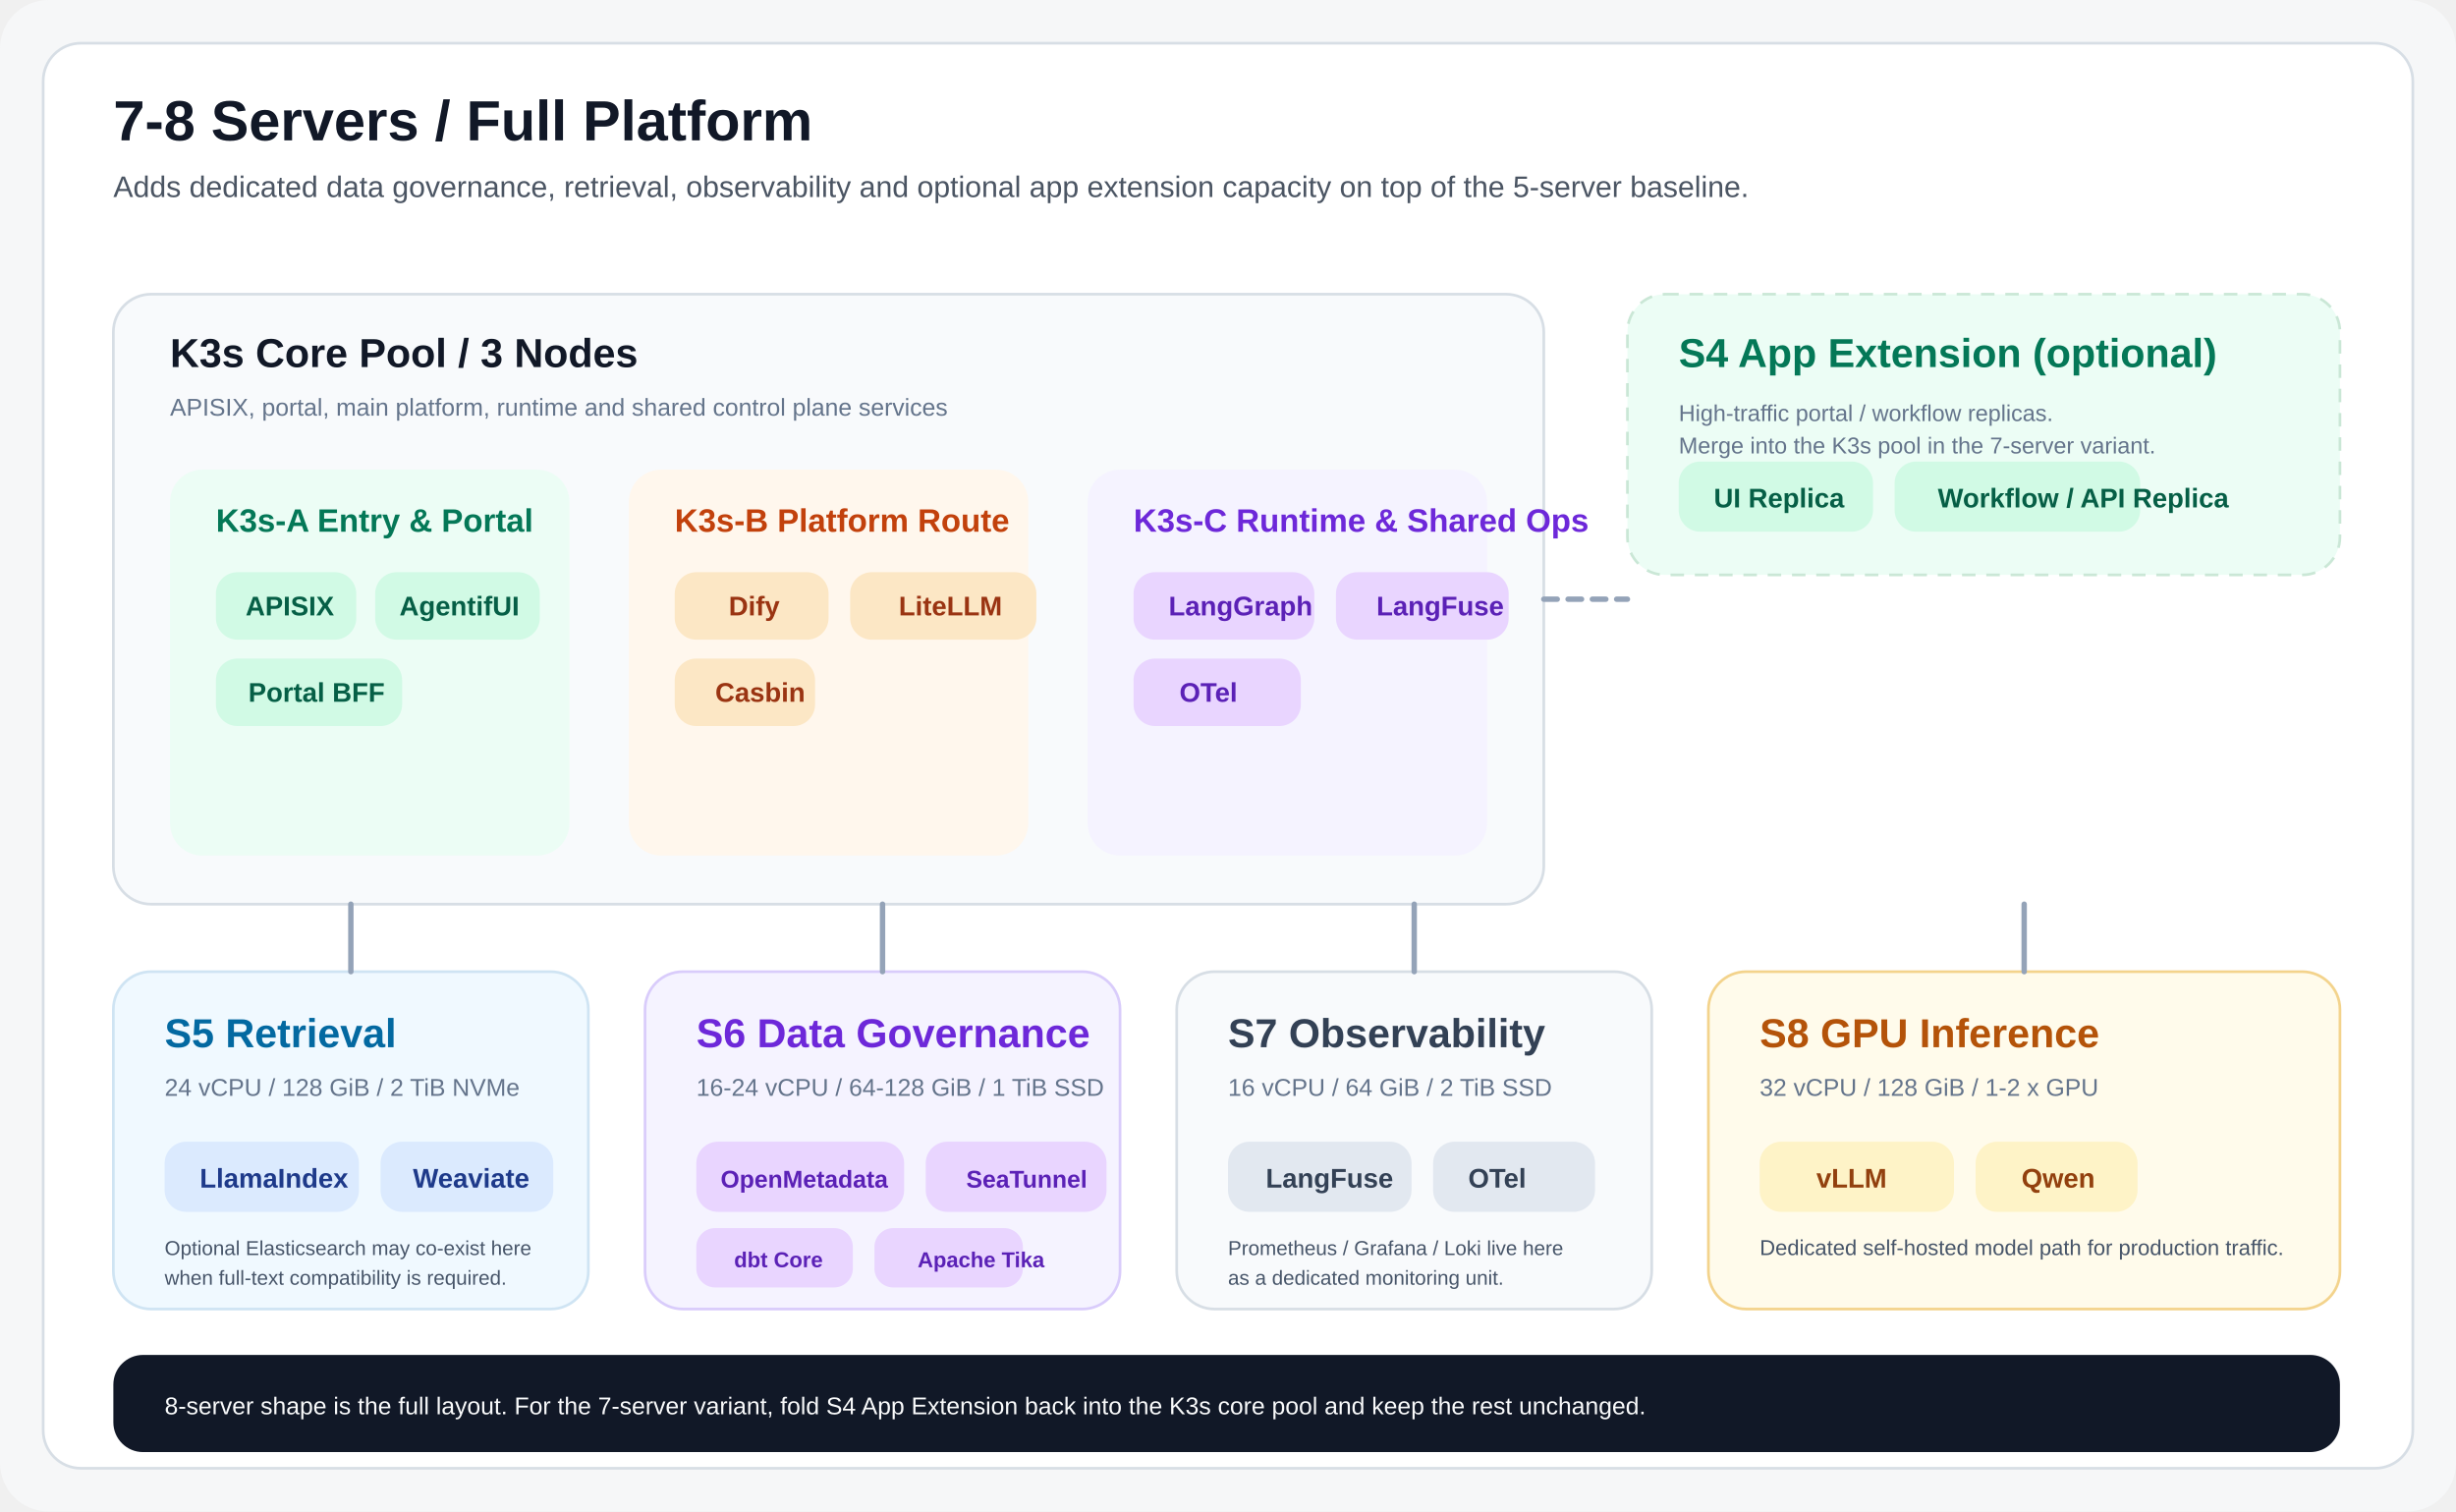
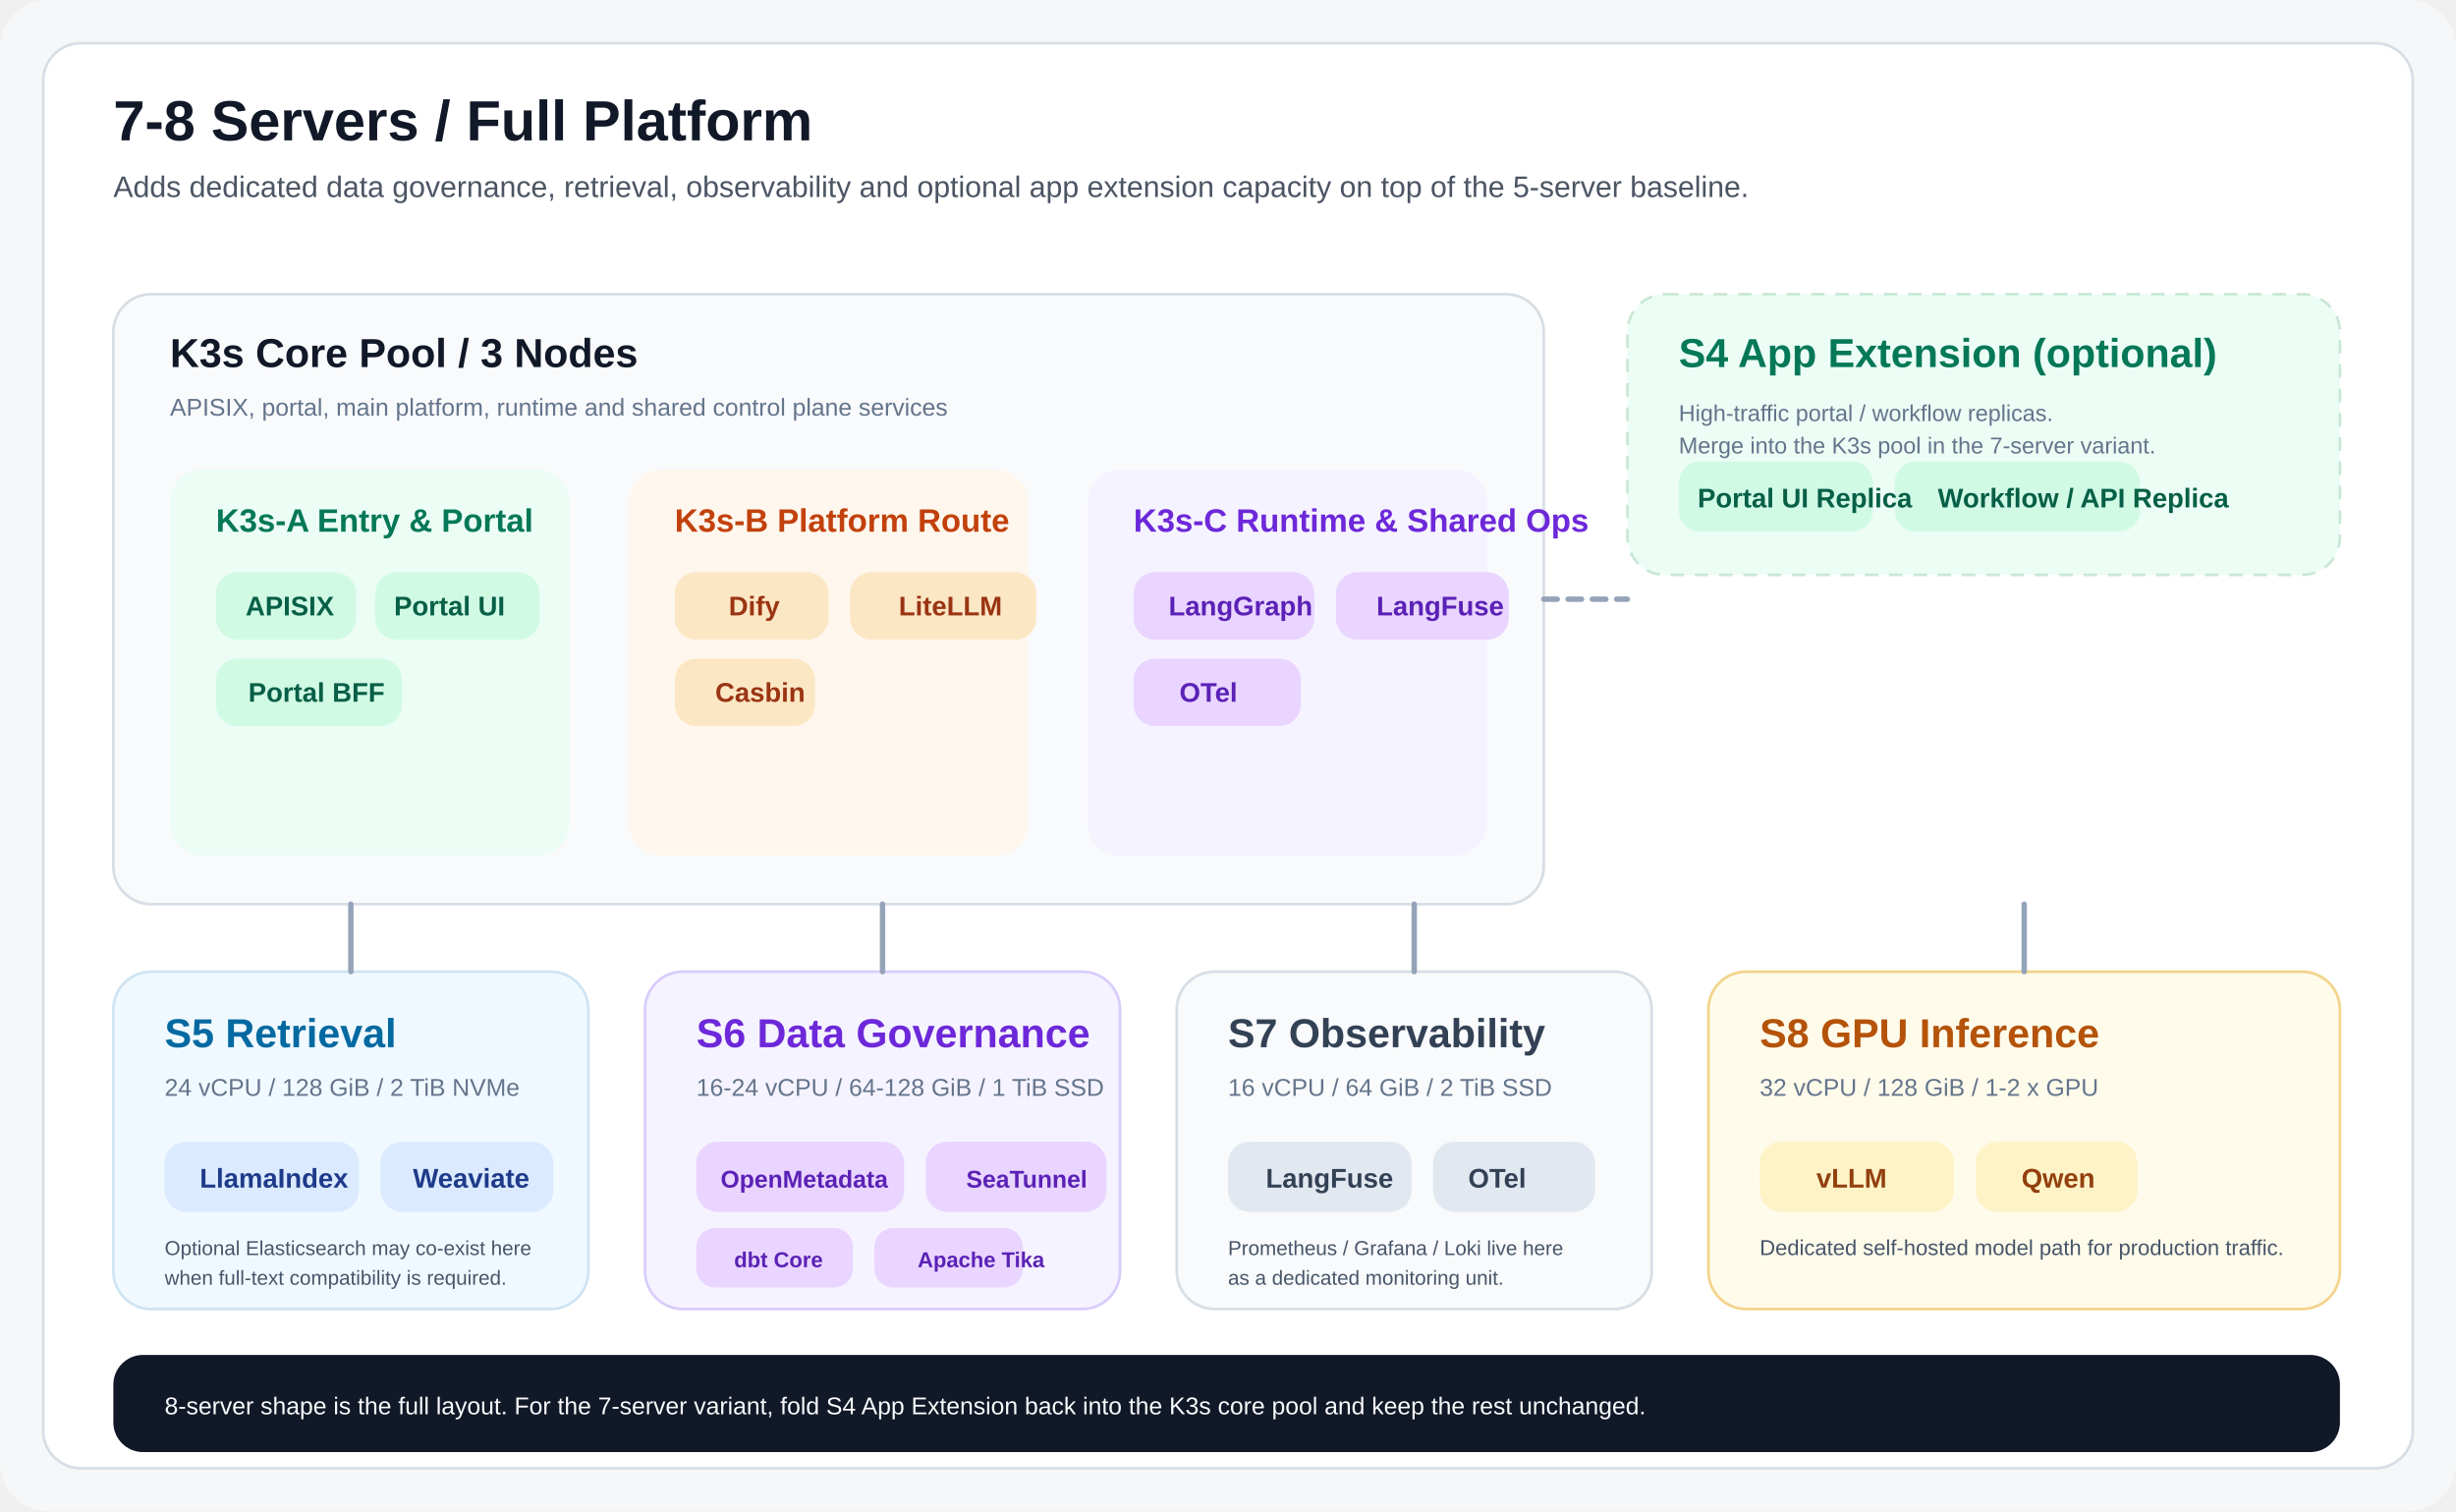
<svg xmlns="http://www.w3.org/2000/svg" width="1820" height="1120" viewBox="0 0 1820 1120" fill="none">
  <rect width="1820" height="1120" rx="36" fill="#F6F7F8" />
  <rect x="32" y="32" width="1756" height="1056" rx="28" fill="#FFFFFF" stroke="#D7DEE5" stroke-width="2" />
  <text x="84" y="104" fill="#111827" font-size="42" font-family="IBM Plex Sans, Arial, sans-serif" font-weight="700">7-8 Servers / Full Platform</text>
  <text x="84" y="146" fill="#4B5563" font-size="22" font-family="IBM Plex Sans, Arial, sans-serif">Adds dedicated data governance, retrieval, observability and optional app extension capacity on top of the 5-server baseline.</text>
  <g font-family="IBM Plex Sans, Arial, sans-serif">
    <rect x="84" y="218" width="1060" height="452" rx="28" fill="#F8FAFC" stroke="#D7DEE5" stroke-width="2" />
    <text x="126" y="272" fill="#111827" font-size="30" font-weight="700">K3s Core Pool / 3 Nodes</text>
    <text x="126" y="308" fill="#64748B" font-size="18">APISIX, portal, main platform, runtime and shared control plane services</text>
    <rect x="126" y="348" width="296" height="286" rx="24" fill="#ECFDF5" />
    <text x="160" y="394" fill="#047857" font-size="24" font-weight="700">K3s-A Entry &amp; Portal</text>
    <rect x="160" y="424" width="104" height="50" rx="16" fill="#D1FAE5" />
    <rect x="278" y="424" width="122" height="50" rx="16" fill="#D1FAE5" />
    <rect x="160" y="488" width="138" height="50" rx="16" fill="#D1FAE5" />
    <text x="182" y="456" fill="#065F46" font-size="20" font-weight="700">APISIX</text>
-     <text x="296" y="456" fill="#065F46" font-size="20" font-weight="700">AgentifUI</text>
+     <text x="292" y="456" fill="#065F46" font-size="20" font-weight="700">Portal UI</text>
    <text x="184" y="520" fill="#065F46" font-size="20" font-weight="700">Portal BFF</text>
    <rect x="466" y="348" width="296" height="286" rx="24" fill="#FFF7ED" />
    <text x="500" y="394" fill="#C2410C" font-size="24" font-weight="700">K3s-B Platform Route</text>
    <rect x="500" y="424" width="114" height="50" rx="16" fill="#FCE7C5" />
    <rect x="630" y="424" width="138" height="50" rx="16" fill="#FCE7C5" />
    <rect x="500" y="488" width="104" height="50" rx="16" fill="#FCE7C5" />
    <text x="540" y="456" fill="#9A3412" font-size="20" font-weight="700">Dify</text>
    <text x="666" y="456" fill="#9A3412" font-size="20" font-weight="700">LiteLLM</text>
    <text x="530" y="520" fill="#9A3412" font-size="20" font-weight="700">Casbin</text>
    <rect x="806" y="348" width="296" height="286" rx="24" fill="#F5F3FF" />
    <text x="840" y="394" fill="#6D28D9" font-size="24" font-weight="700">K3s-C Runtime &amp; Shared Ops</text>
    <rect x="840" y="424" width="134" height="50" rx="16" fill="#E9D5FF" />
    <rect x="990" y="424" width="128" height="50" rx="16" fill="#E9D5FF" />
    <rect x="840" y="488" width="124" height="50" rx="16" fill="#E9D5FF" />
    <text x="866" y="456" fill="#5B21B6" font-size="20" font-weight="700">LangGraph</text>
    <text x="1020" y="456" fill="#5B21B6" font-size="20" font-weight="700">LangFuse</text>
    <text x="874" y="520" fill="#5B21B6" font-size="20" font-weight="700">OTel</text>
    <rect x="1206" y="218" width="528" height="208" rx="28" fill="#ECFDF5" stroke="#CAE7D6" stroke-width="2" stroke-dasharray="10 8" />
    <text x="1244" y="272" fill="#047857" font-size="30" font-weight="700">S4 App Extension (optional)</text>
    <text x="1244" y="312" fill="#64748B" font-size="17">High-traffic portal / workflow replicas.</text>
    <text x="1244" y="336" fill="#64748B" font-size="17">Merge into the K3s pool in the 7-server variant.</text>
    <rect x="1244" y="342" width="144" height="52" rx="16" fill="#D1FAE5" />
    <rect x="1404" y="342" width="182" height="52" rx="16" fill="#D1FAE5" />
-     <text x="1270" y="376" fill="#065F46" font-size="20" font-weight="700">UI Replica</text>
+     <text x="1258" y="376" fill="#065F46" font-size="20" font-weight="700">Portal UI Replica</text>
    <text x="1436" y="376" fill="#065F46" font-size="20" font-weight="700">Workflow / API Replica</text>
    <rect x="84" y="720" width="352" height="250" rx="28" fill="#F0F9FF" stroke="#CFE4F3" stroke-width="2" />
    <text x="122" y="776" fill="#0369A1" font-size="30" font-weight="700">S5 Retrieval</text>
    <text x="122" y="812" fill="#64748B" font-size="18">24 vCPU / 128 GiB / 2 TiB NVMe</text>
    <rect x="122" y="846" width="144" height="52" rx="16" fill="#DBEAFE" />
    <rect x="282" y="846" width="128" height="52" rx="16" fill="#DBEAFE" />
    <text x="148" y="880" fill="#1E3A8A" font-size="20" font-weight="700">LlamaIndex</text>
    <text x="306" y="880" fill="#1E3A8A" font-size="20" font-weight="700">Weaviate</text>
    <text x="122" y="930" fill="#475569" font-size="15">Optional Elasticsearch may co-exist here</text>
    <text x="122" y="952" fill="#475569" font-size="15">when full-text compatibility is required.</text>
    <rect x="478" y="720" width="352" height="250" rx="28" fill="#F5F3FF" stroke="#D9CCFB" stroke-width="2" />
    <text x="516" y="776" fill="#6D28D9" font-size="30" font-weight="700">S6 Data Governance</text>
    <text x="516" y="812" fill="#64748B" font-size="18">16-24 vCPU / 64-128 GiB / 1 TiB SSD</text>
    <rect x="516" y="846" width="154" height="52" rx="16" fill="#E9D5FF" />
    <rect x="686" y="846" width="134" height="52" rx="16" fill="#E9D5FF" />
    <text x="534" y="880" fill="#5B21B6" font-size="18" font-weight="700">OpenMetadata</text>
    <text x="716" y="880" fill="#5B21B6" font-size="18" font-weight="700">SeaTunnel</text>
    <rect x="516" y="910" width="116" height="44" rx="14" fill="#E9D5FF" />
    <rect x="648" y="910" width="110" height="44" rx="14" fill="#E9D5FF" />
    <text x="544" y="939" fill="#5B21B6" font-size="16" font-weight="700">dbt Core</text>
    <text x="680" y="939" fill="#5B21B6" font-size="16" font-weight="700">Apache Tika</text>
    <rect x="872" y="720" width="352" height="250" rx="28" fill="#F8FAFC" stroke="#D7DEE5" stroke-width="2" />
    <text x="910" y="776" fill="#334155" font-size="30" font-weight="700">S7 Observability</text>
    <text x="910" y="812" fill="#64748B" font-size="18">16 vCPU / 64 GiB / 2 TiB SSD</text>
    <rect x="910" y="846" width="136" height="52" rx="16" fill="#E2E8F0" />
    <rect x="1062" y="846" width="120" height="52" rx="16" fill="#E2E8F0" />
    <text x="938" y="880" fill="#334155" font-size="20" font-weight="700">LangFuse</text>
    <text x="1088" y="880" fill="#334155" font-size="20" font-weight="700">OTel</text>
    <text x="910" y="930" fill="#475569" font-size="15">Prometheus / Grafana / Loki live here</text>
    <text x="910" y="952" fill="#475569" font-size="15">as a dedicated monitoring unit.</text>
    <rect x="1266" y="720" width="468" height="250" rx="28" fill="#FFFBEB" stroke="#F3D38C" stroke-width="2" />
    <text x="1304" y="776" fill="#B45309" font-size="30" font-weight="700">S8 GPU Inference</text>
    <text x="1304" y="812" fill="#64748B" font-size="18">32 vCPU / 128 GiB / 1-2 x GPU</text>
    <rect x="1304" y="846" width="144" height="52" rx="16" fill="#FEF3C7" />
    <rect x="1464" y="846" width="120" height="52" rx="16" fill="#FEF3C7" />
    <text x="1346" y="880" fill="#92400E" font-size="20" font-weight="700">vLLM</text>
    <text x="1498" y="880" fill="#92400E" font-size="20" font-weight="700">Qwen</text>
    <text x="1304" y="930" fill="#475569" font-size="16">Dedicated self-hosted model path for production traffic.</text>
    <path d="M1144 444H1206" stroke="#94A3B8" stroke-width="4" stroke-linecap="round" stroke-dasharray="10 8" />
    <path d="M260 670V720" stroke="#94A3B8" stroke-width="4" stroke-linecap="round" />
    <path d="M654 670V720" stroke="#94A3B8" stroke-width="4" stroke-linecap="round" />
    <path d="M1048 670V720" stroke="#94A3B8" stroke-width="4" stroke-linecap="round" />
    <path d="M1500 670V720" stroke="#94A3B8" stroke-width="4" stroke-linecap="round" />
    <rect x="84" y="1004" width="1650" height="72" rx="22" fill="#111827" />
    <text x="122" y="1048" fill="#F9FAFB" font-size="18">8-server shape is the full layout. For the 7-server variant, fold S4 App Extension back into the K3s core pool and keep the rest unchanged.</text>
  </g>
</svg>
